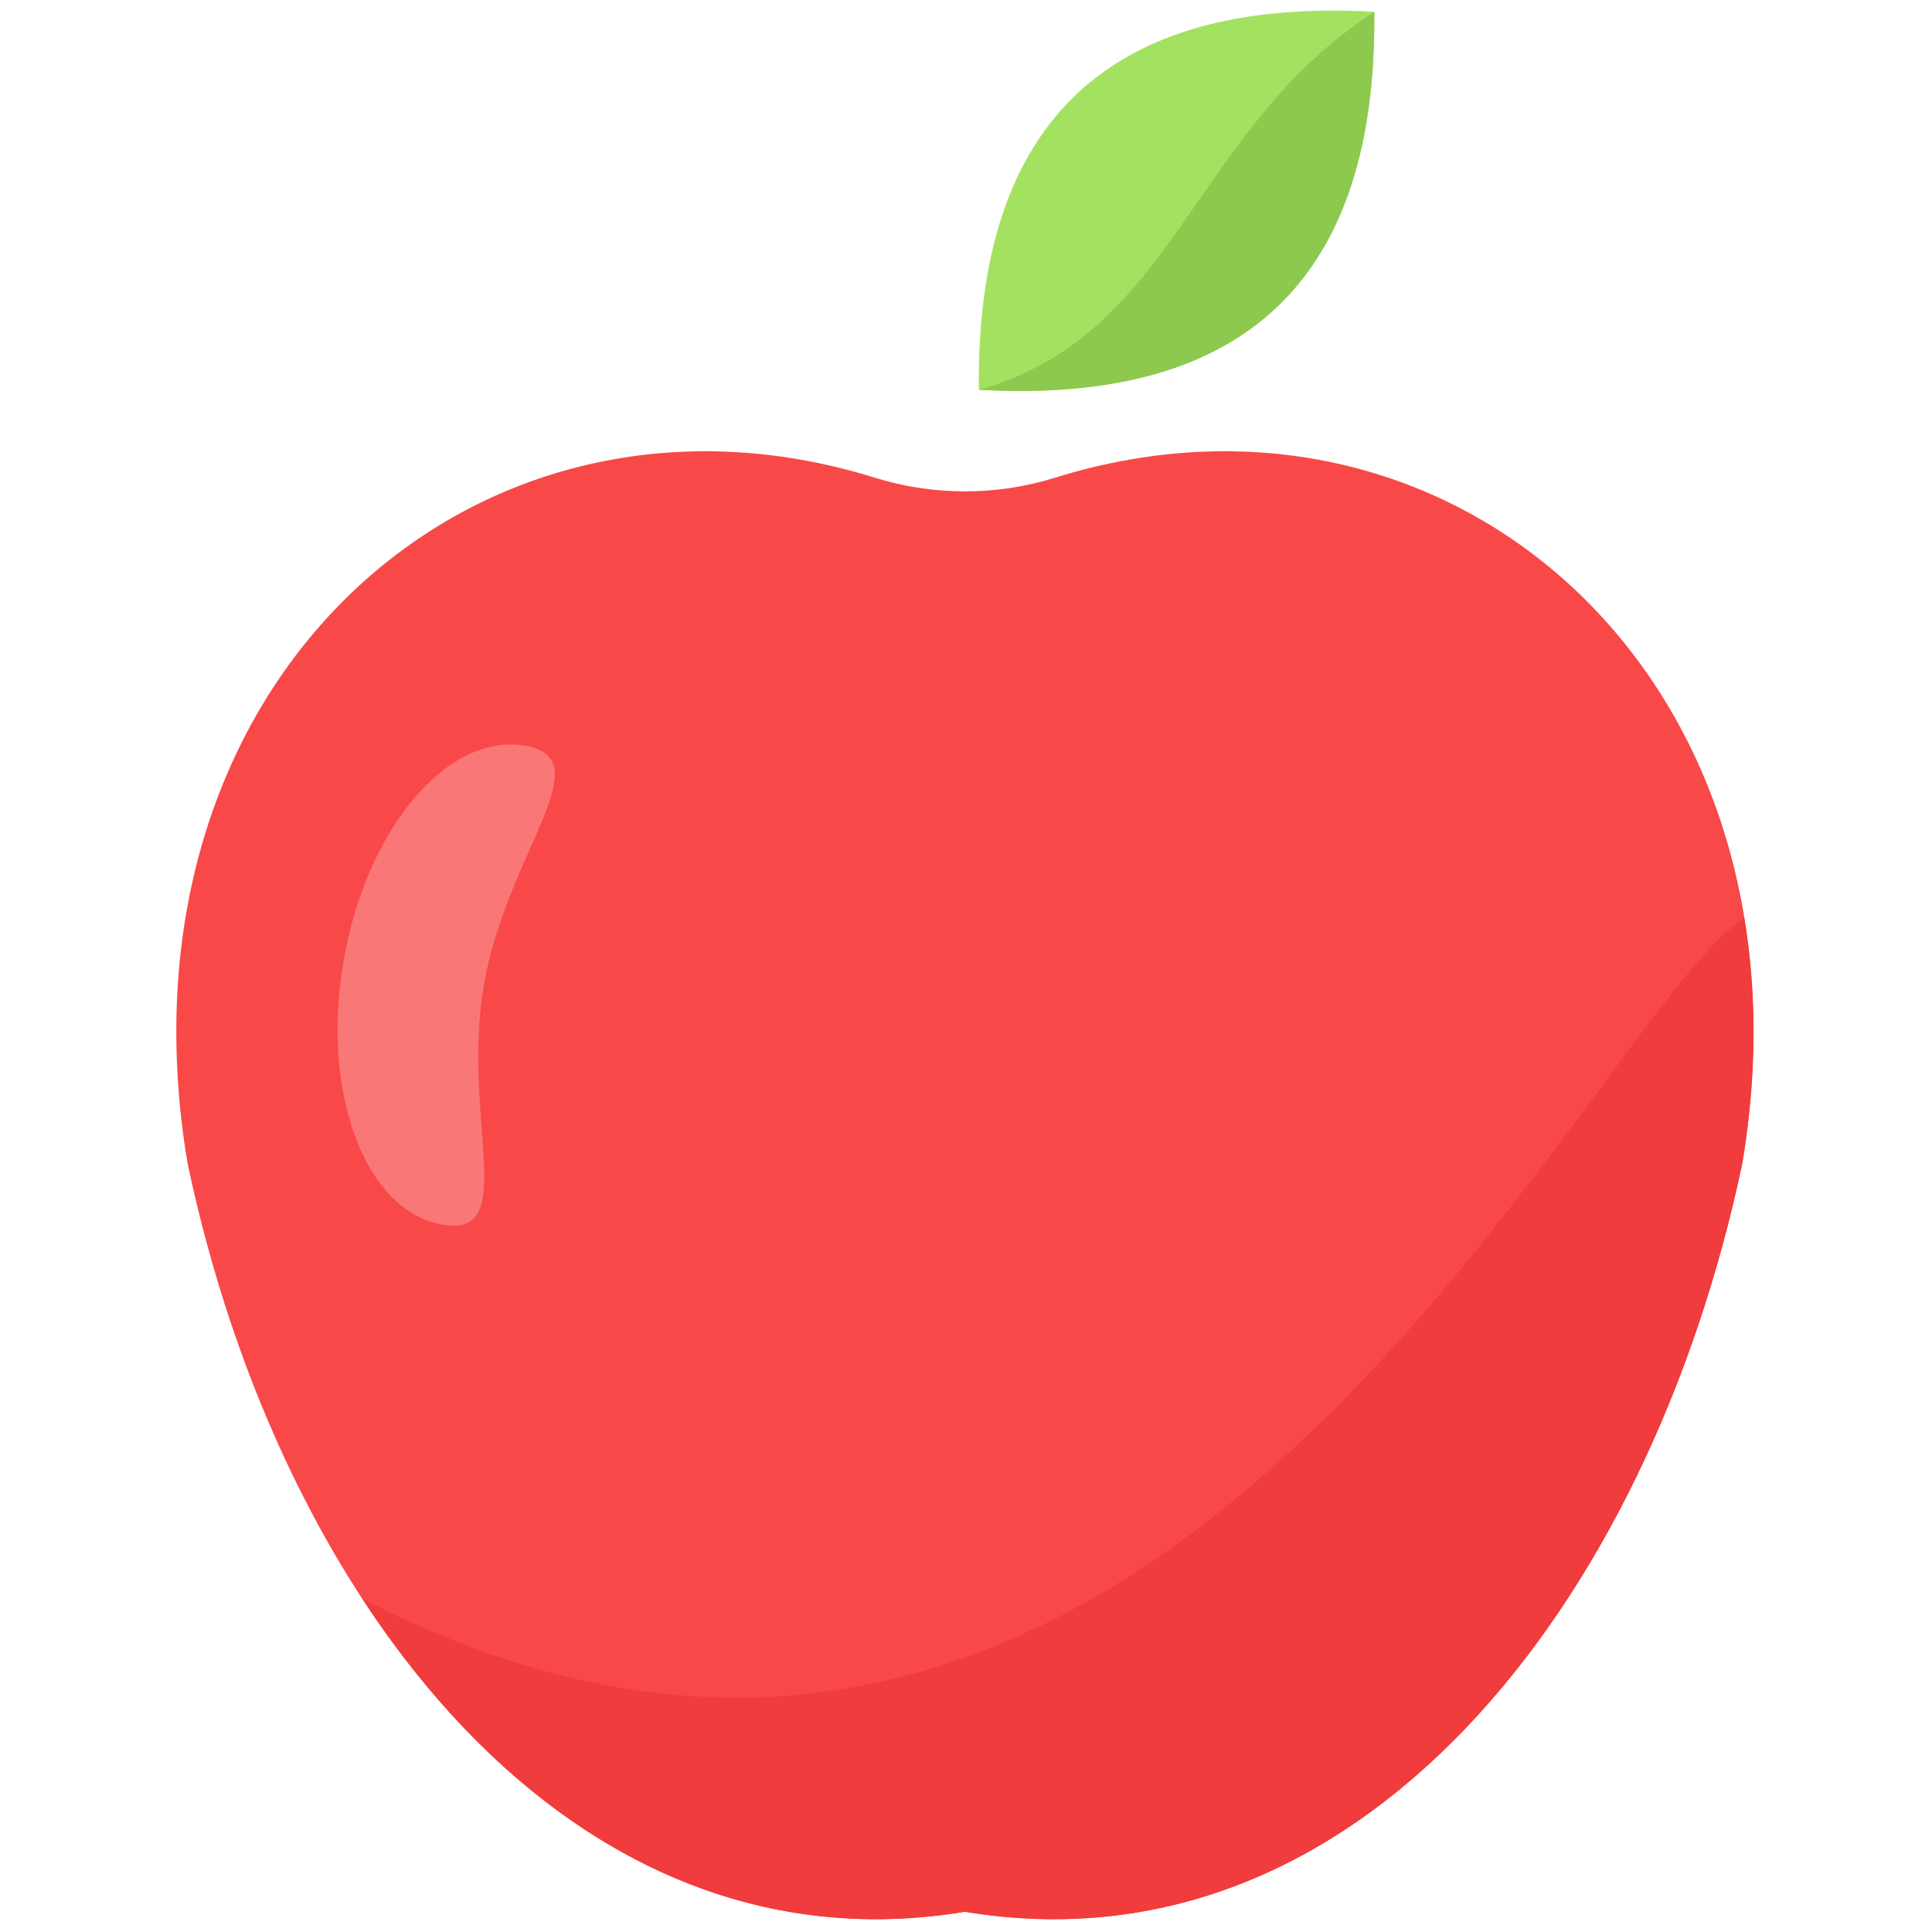
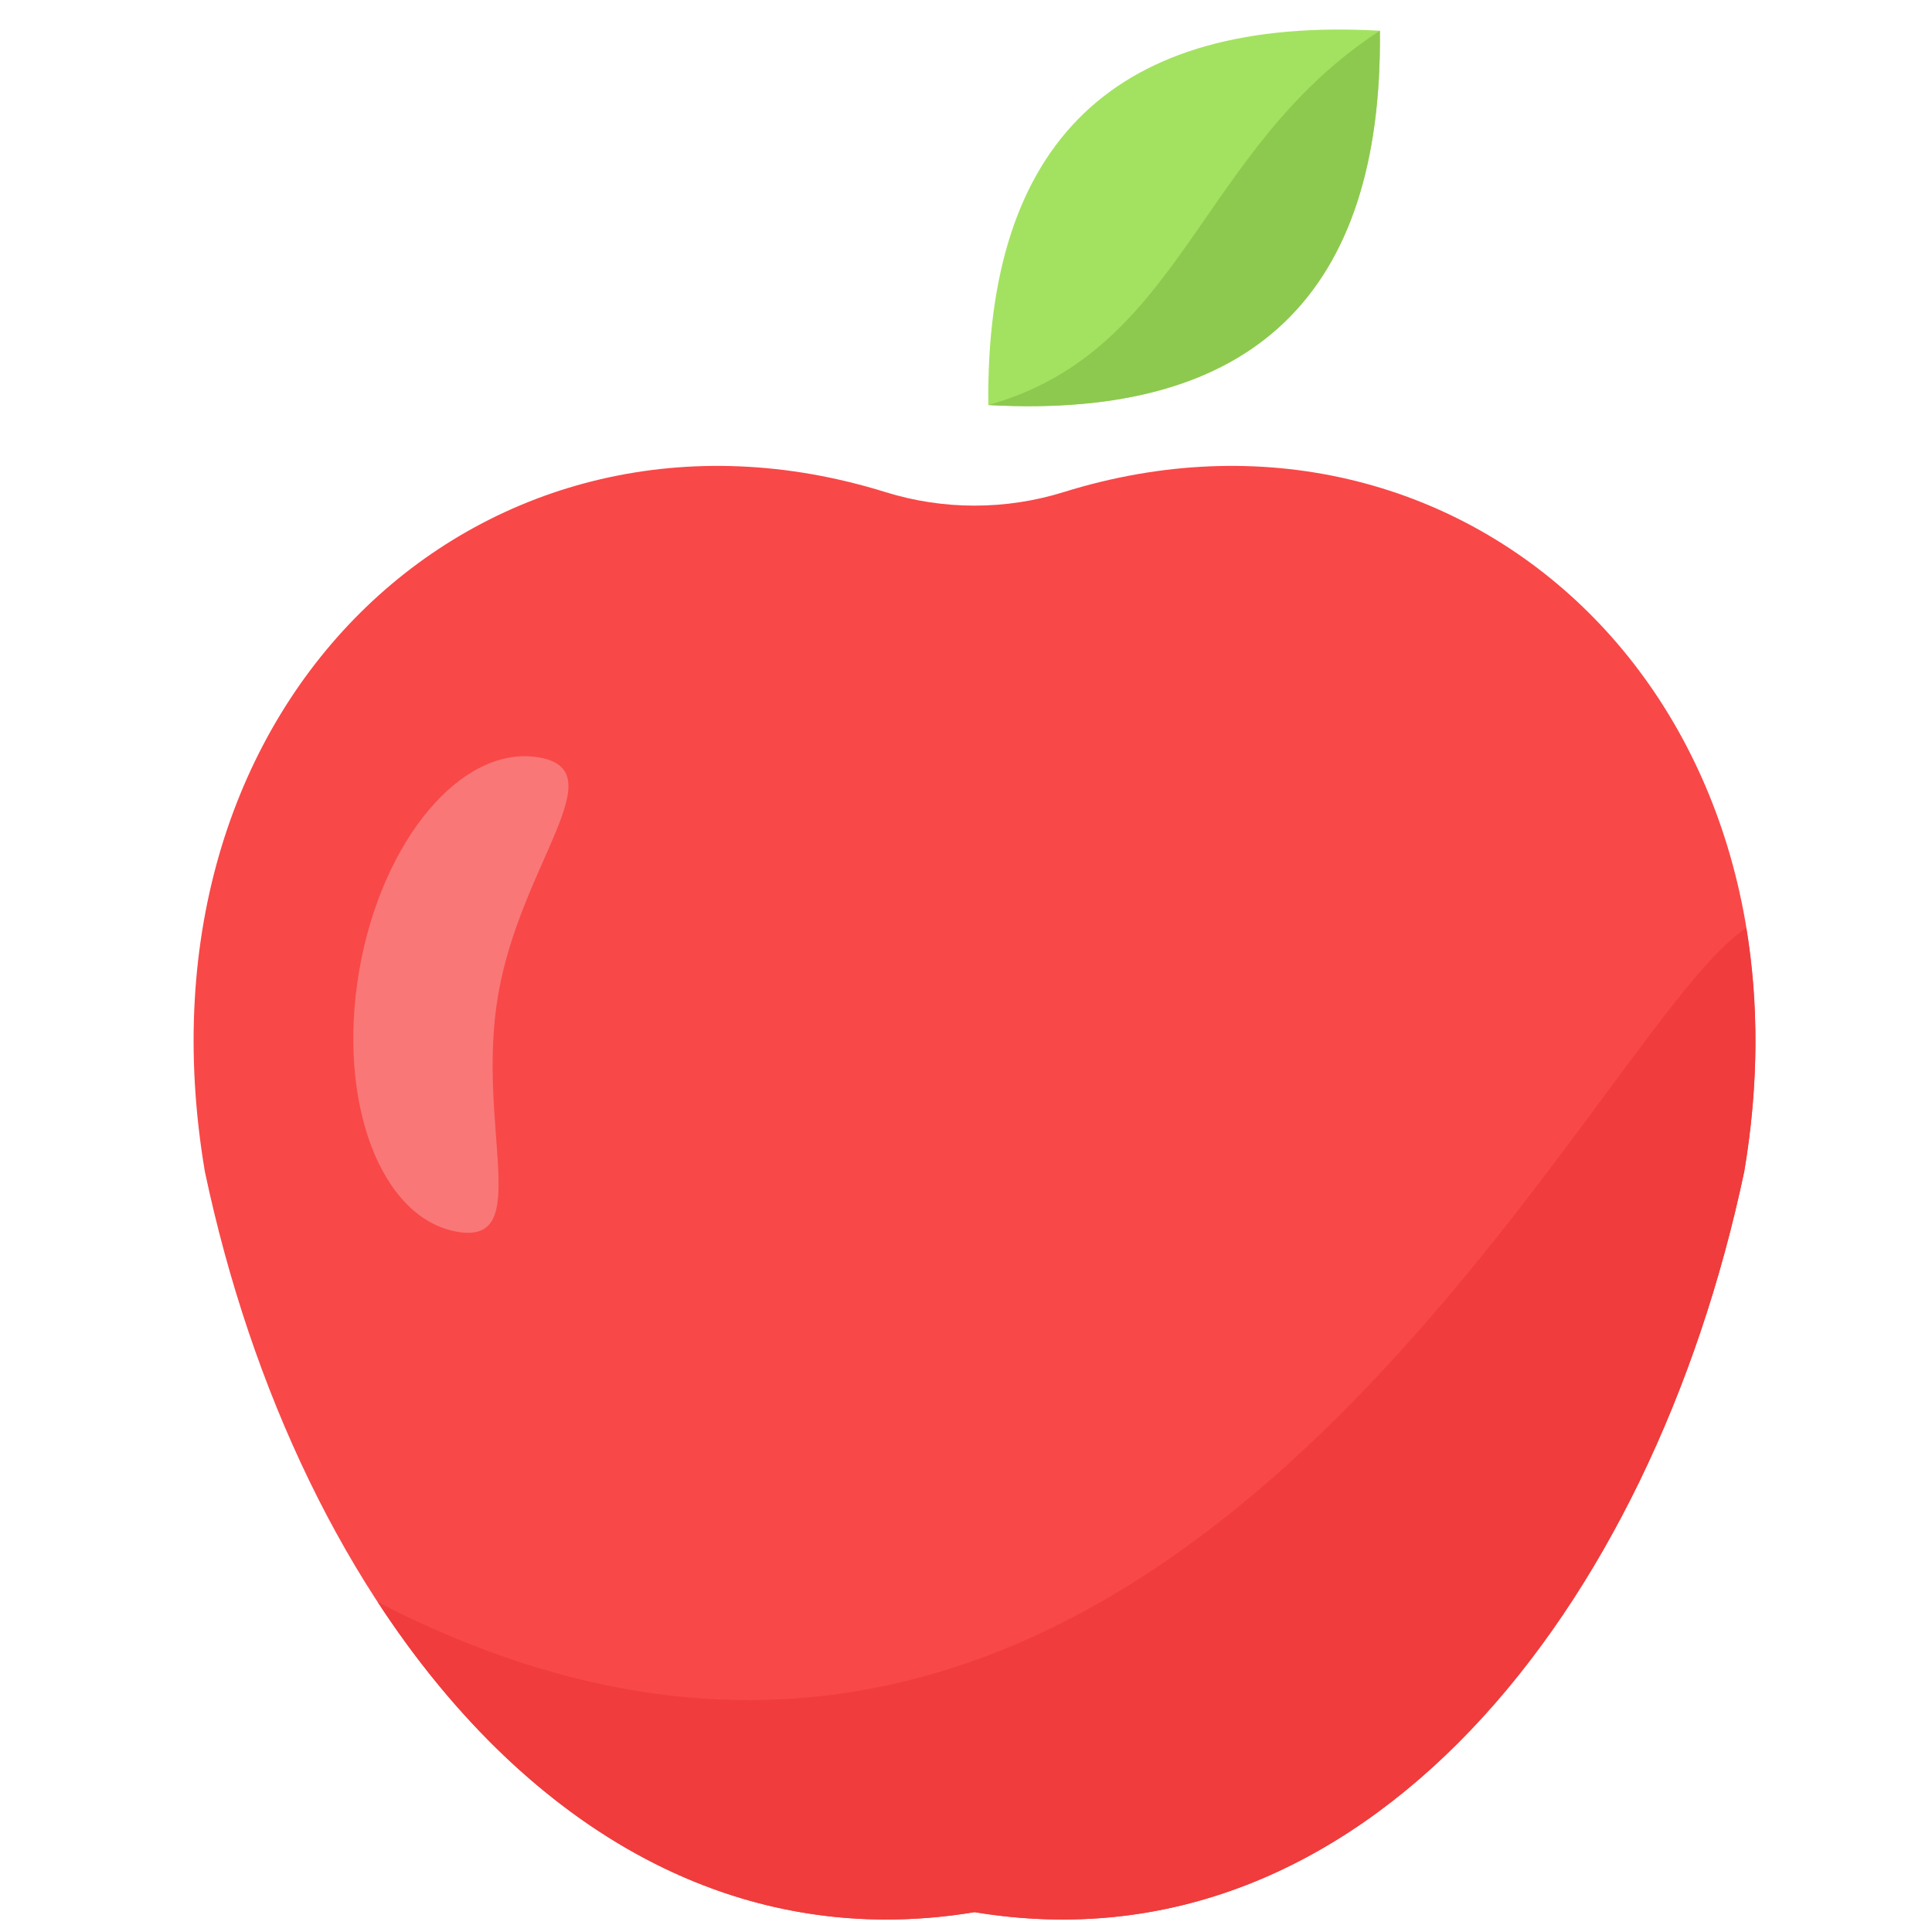
- <svg xmlns="http://www.w3.org/2000/svg" version="1.1" width="256" height="256" viewBox="0 0 256 256" xml:space="preserve">
-   <defs>
- </defs>
-   <g style="stroke: none; stroke-width: 0; stroke-dasharray: none; stroke-linecap: butt; stroke-linejoin: miter; stroke-miterlimit: 10; fill: none; fill-rule: nonzero; opacity: 1;" transform="translate(1.406593 1.406593) scale(2.81 2.81)">
+ <svg xmlns="http://www.w3.org/2000/svg" version="1.1" width="92" height="92" xml:space="preserve">
+   <g style="stroke: none; stroke-width: 0; stroke-dasharray: none; stroke-linecap: butt; stroke-linejoin: miter; stroke-miterlimit: 10; fill: none; fill-rule: nonzero; opacity: 1;" transform="translate(1.406593 1.406593)">
    <path d="M 49.247 22.026 c -2.763 0.86 -5.732 0.86 -8.494 0 c -18.837 -5.865 -36.244 9.63 -32.404 32.356 C 12.745 75.209 26.463 92.722 45 89.648 c 18.537 3.073 32.255 -14.44 36.651 -35.267 C 85.491 31.656 68.084 16.161 49.247 22.026 z" style="stroke: none; stroke-width: 1; stroke-dasharray: none; stroke-linecap: butt; stroke-linejoin: miter; stroke-miterlimit: 10; fill: rgb(249,72,72); fill-rule: nonzero; opacity: 1;" transform=" matrix(1 0 0 1 0 0) " stroke-linecap="round" />
    <path d="M 81.749 42.785 c -7.513 4.861 -27.741 51.406 -65.165 32.102 C 23.318 85.193 33.178 91.608 45 89.648 c 18.537 3.073 32.255 -14.44 36.652 -35.267 C 82.35 50.247 82.338 46.356 81.749 42.785 z" style="stroke: none; stroke-width: 1; stroke-dasharray: none; stroke-linecap: butt; stroke-linejoin: miter; stroke-miterlimit: 10; fill: rgb(240,60,60); fill-rule: nonzero; opacity: 1;" transform=" matrix(1 0 0 1 0 0) " stroke-linecap="round" />
    <path d="M 22.317 45.957 c -1.073 6.238 1.712 11.923 -1.943 11.294 c -3.656 -0.629 -5.749 -6.195 -4.676 -12.433 s 4.907 -10.785 8.562 -10.156 C 27.916 35.291 23.39 39.719 22.317 45.957 z" style="stroke: none; stroke-width: 1; stroke-dasharray: none; stroke-linecap: butt; stroke-linejoin: miter; stroke-miterlimit: 10; fill: rgb(249,119,119); fill-rule: nonzero; opacity: 1;" transform=" matrix(1 0 0 1 0 0) " stroke-linecap="round" />
    <path d="M 64.302 0.056 c 0.136 12.586 -6.08 18.527 -18.646 17.824 C 45.52 5.294 51.736 -0.647 64.302 0.056 z" style="stroke: none; stroke-width: 1; stroke-dasharray: none; stroke-linecap: butt; stroke-linejoin: miter; stroke-miterlimit: 10; fill: rgb(163,226,97); fill-rule: nonzero; opacity: 1;" transform=" matrix(1 0 0 1 0 0) " stroke-linecap="round" />
    <path d="M 64.302 0.056 c -8.671 5.637 -9.322 15.21 -18.646 17.824 C 58.223 18.583 64.438 12.641 64.302 0.056 z" style="stroke: none; stroke-width: 1; stroke-dasharray: none; stroke-linecap: butt; stroke-linejoin: miter; stroke-miterlimit: 10; fill: rgb(141,201,78); fill-rule: nonzero; opacity: 1;" transform=" matrix(1 0 0 1 0 0) " stroke-linecap="round" />
  </g>
</svg>
